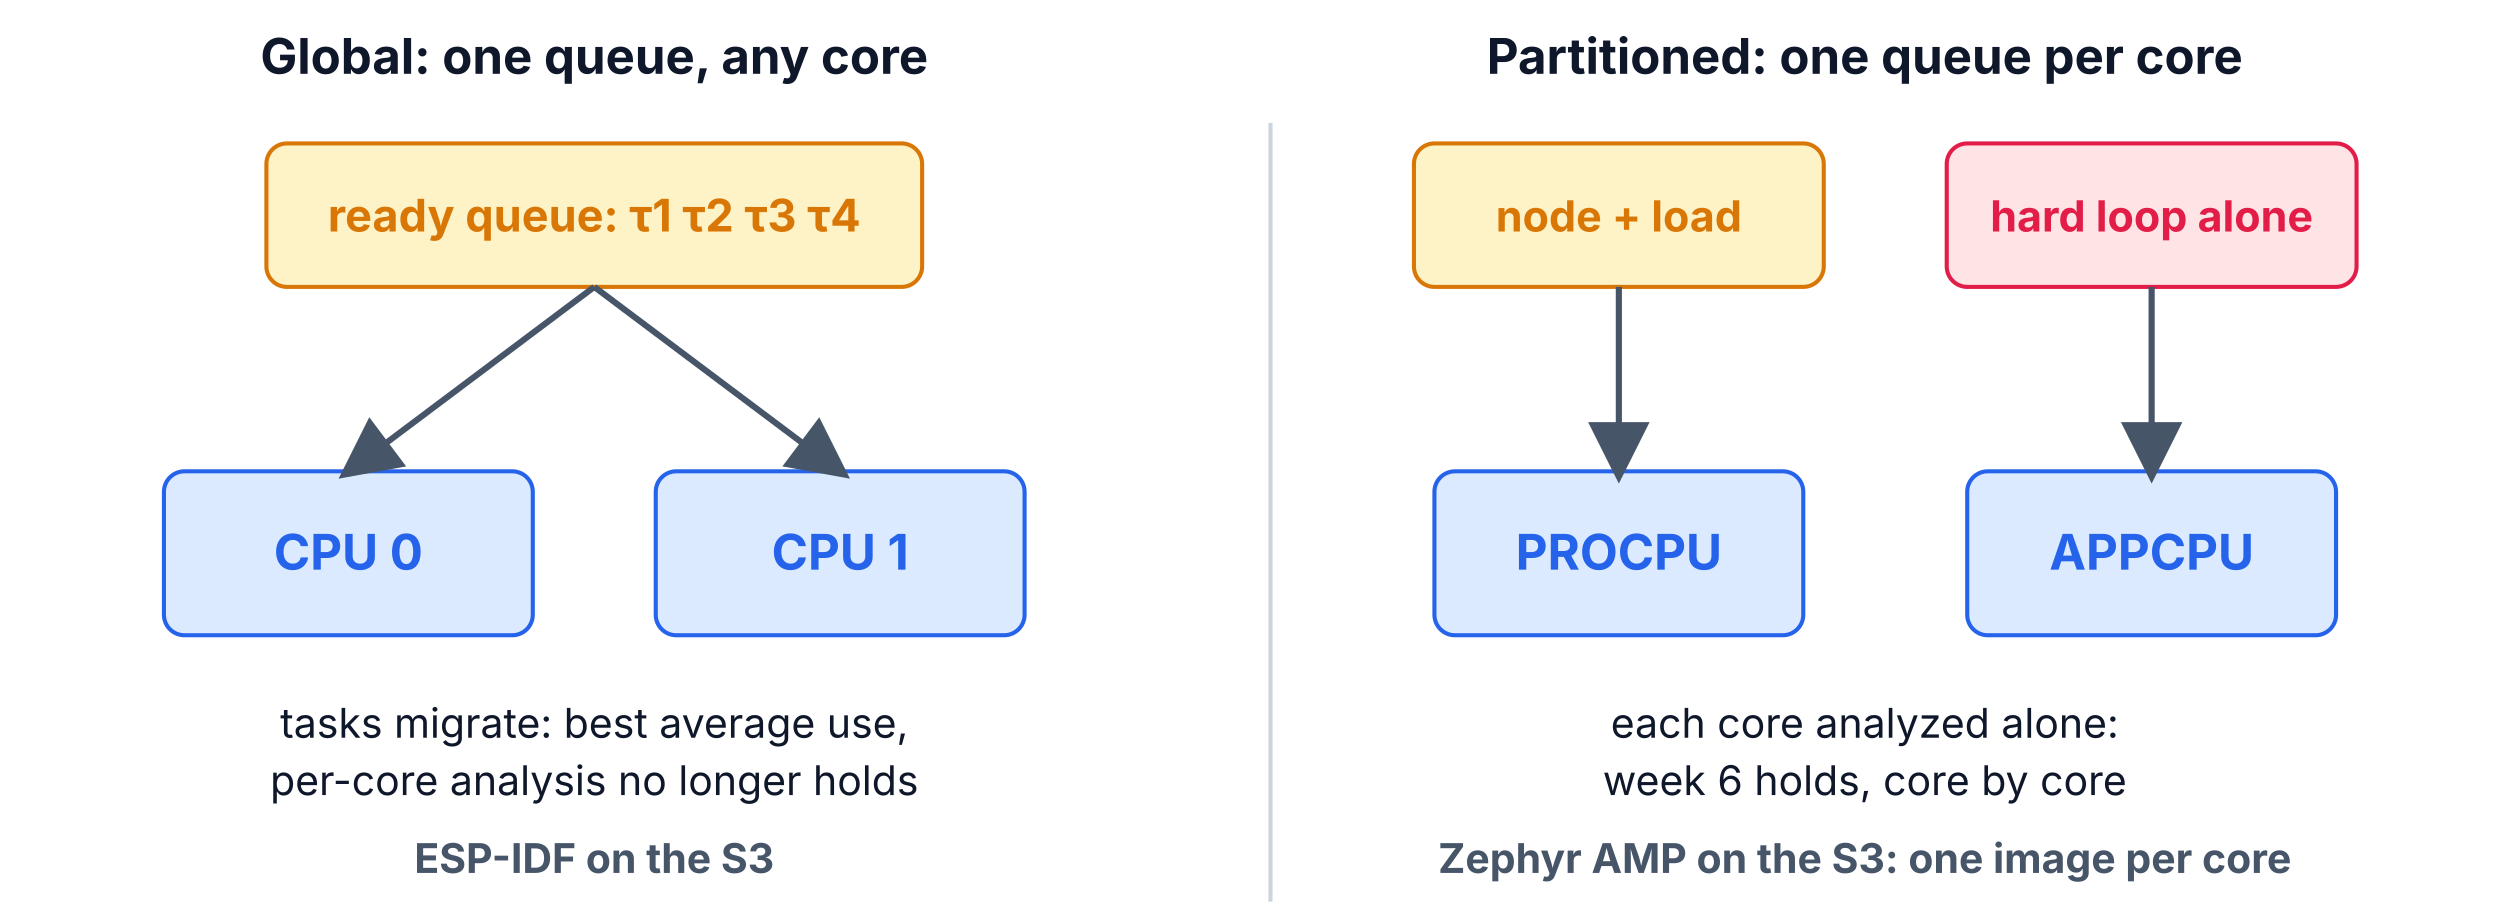
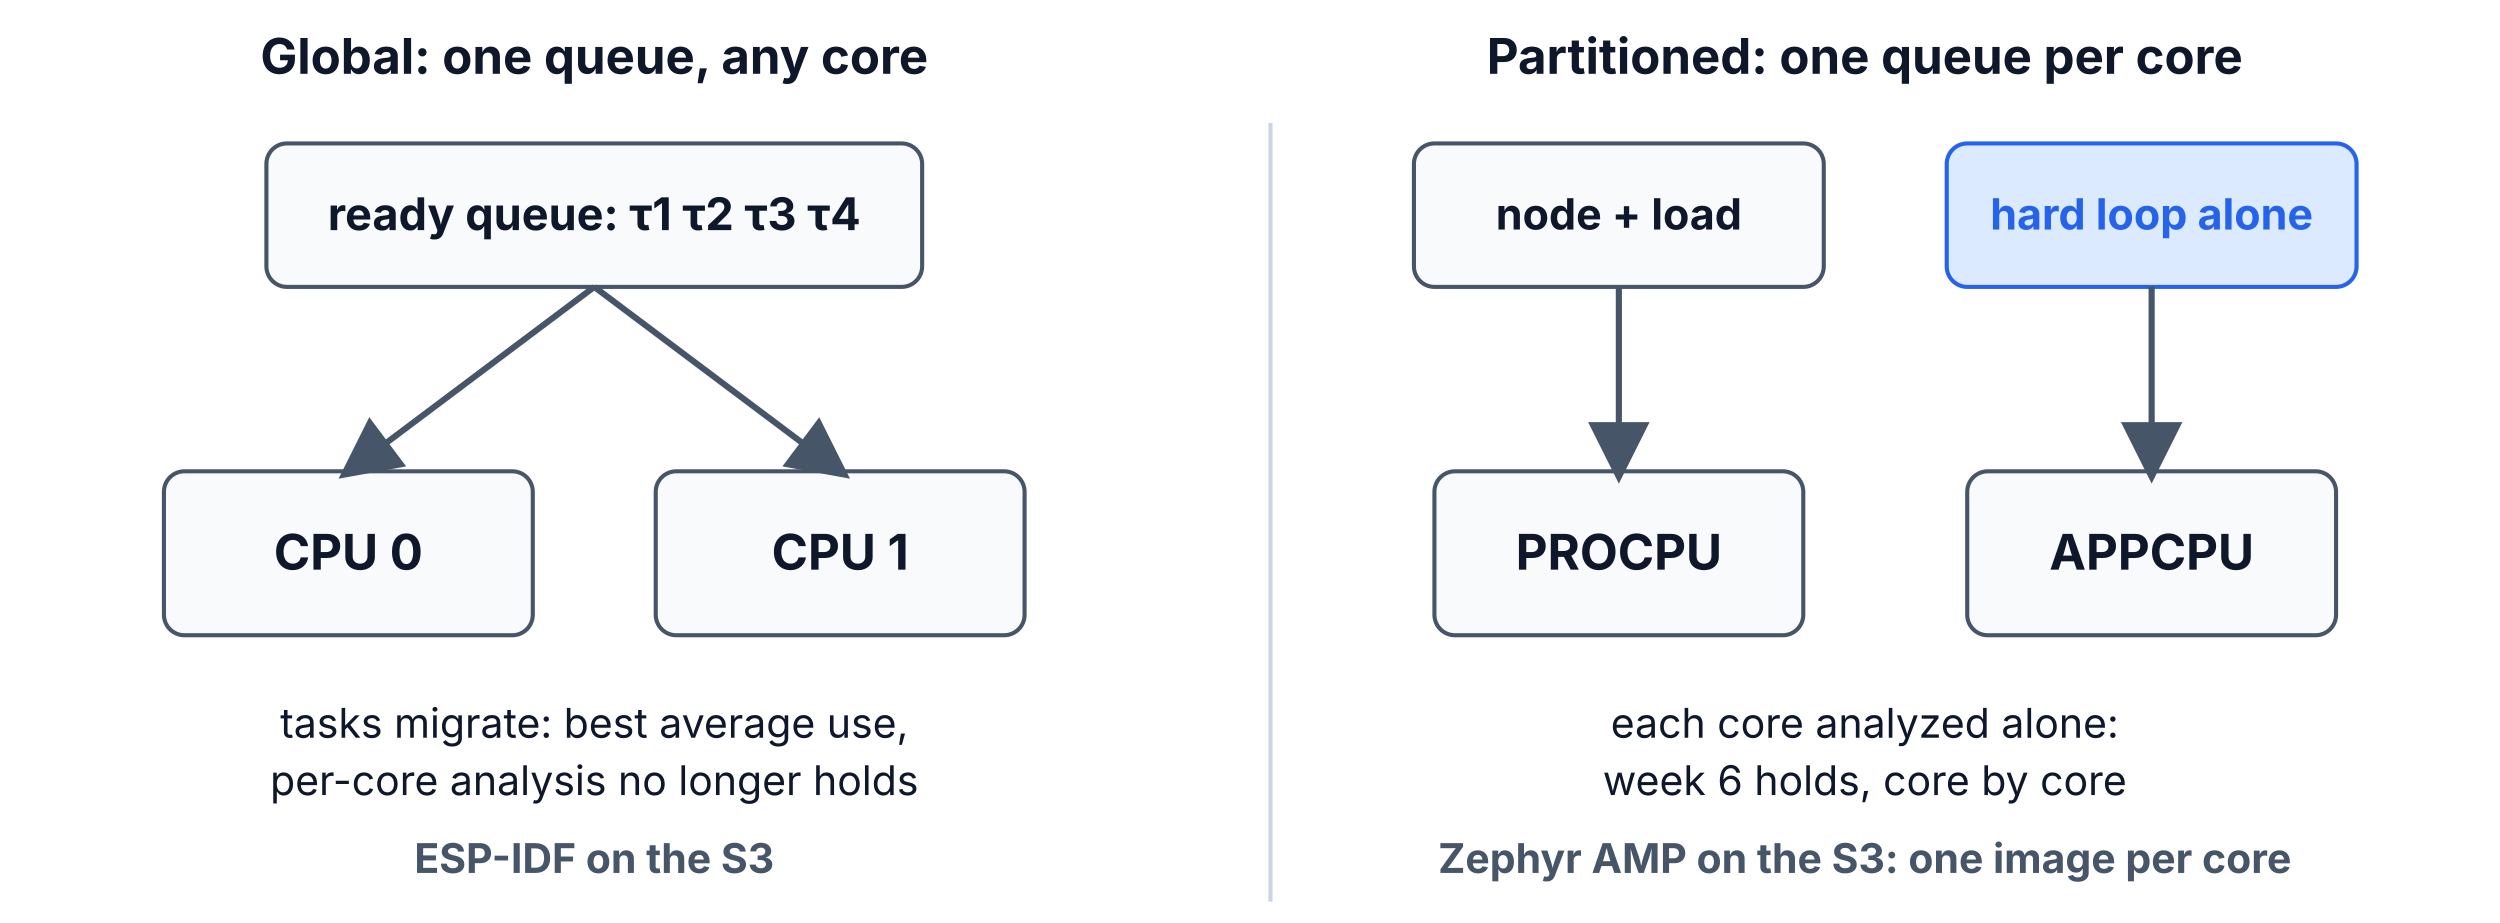
<svg xmlns="http://www.w3.org/2000/svg" viewBox="0 0 1220 450" font-family="Inter, 'Segoe UI', 'DejaVu Sans', Arial, sans-serif">
  <defs>
    <marker id="ar-ink" markerWidth="10" markerHeight="10" refX="8" refY="5" orient="auto">
      <path d="M0 0 L10 5 L0 10 Z" fill="#0f172a" />
    </marker>
    <marker id="ar-muted" markerWidth="10" markerHeight="10" refX="8" refY="5" orient="auto">
      <path d="M0 0 L10 5 L0 10 Z" fill="#475569" />
    </marker>
    <marker id="ar-c1" markerWidth="10" markerHeight="10" refX="8" refY="5" orient="auto">
      <path d="M0 0 L10 5 L0 10 Z" fill="#ea580c" />
    </marker>
    <marker id="ar-c2" markerWidth="10" markerHeight="10" refX="8" refY="5" orient="auto">
      <path d="M0 0 L10 5 L0 10 Z" fill="#2563eb" />
    </marker>
    <marker id="ar-c3" markerWidth="10" markerHeight="10" refX="8" refY="5" orient="auto">
      <path d="M0 0 L10 5 L0 10 Z" fill="#16a34a" />
    </marker>
    <marker id="ar-c4" markerWidth="10" markerHeight="10" refX="8" refY="5" orient="auto">
      <path d="M0 0 L10 5 L0 10 Z" fill="#0d9488" />
    </marker>
    <marker id="ar-c5" markerWidth="10" markerHeight="10" refX="8" refY="5" orient="auto">
      <path d="M0 0 L10 5 L0 10 Z" fill="#e11d48" />
    </marker>
    <marker id="ar-c6" markerWidth="10" markerHeight="10" refX="8" refY="5" orient="auto">
      <path d="M0 0 L10 5 L0 10 Z" fill="#7c3aed" />
    </marker>
    <marker id="ar-c7" markerWidth="10" markerHeight="10" refX="8" refY="5" orient="auto">
      <path d="M0 0 L10 5 L0 10 Z" fill="#d97706" />
    </marker>
    <marker id="ar-c8" markerWidth="10" markerHeight="10" refX="8" refY="5" orient="auto">
      <path d="M0 0 L10 5 L0 10 Z" fill="#db2777" />
    </marker>
  </defs>
  <text x="290.0" y="36.0" text-anchor="middle" font-size="24" font-weight="700" fill="#0f172a">Global: one queue, any core</text>
  <text x="910.0" y="36.0" text-anchor="middle" font-size="24" font-weight="700" fill="#0f172a">Partitioned: one queue per core</text>
-   <rect x="130.0" y="70.0" width="320.0" height="70.0" rx="10" fill="#fef3c7" stroke="#d97706" stroke-width="2" />
-   <text x="290.0" y="113.0" text-anchor="middle" font-size="22" font-weight="700" fill="#d97706">ready queue: τ1 τ2 τ3 τ4</text>
-   <rect x="80.0" y="230.0" width="180.0" height="80.0" rx="10" fill="#dbeafe" stroke="#2563eb" stroke-width="2" />
-   <text x="170.0" y="278.0" text-anchor="middle" font-size="24" font-weight="700" fill="#2563eb">CPU 0</text>
+   <rect x="130.0" y="70.0" width="320.0" height="70.0" rx="10" fill="#f8fafc" stroke="#475569" stroke-width="2" />
+   <text x="290.0" y="112.3" text-anchor="middle" font-size="22" font-weight="700" fill="#0f172a">ready queue: τ1 τ2 τ3 τ4</text>
+   <rect x="80.0" y="230.0" width="180.0" height="80.0" rx="10" fill="#f8fafc" stroke="#475569" stroke-width="2" />
+   <text x="170.0" y="278.0" text-anchor="middle" font-size="24" font-weight="700" fill="#0f172a">CPU 0</text>
  <line x1="290.0" y1="140.0" x2="170.0" y2="230.0" stroke="#475569" stroke-width="3" marker-end="url(#ar-muted)" />
-   <rect x="320.0" y="230.0" width="180.0" height="80.0" rx="10" fill="#dbeafe" stroke="#2563eb" stroke-width="2" />
-   <text x="410.0" y="278.0" text-anchor="middle" font-size="24" font-weight="700" fill="#2563eb">CPU 1</text>
+   <rect x="320.0" y="230.0" width="180.0" height="80.0" rx="10" fill="#f8fafc" stroke="#475569" stroke-width="2" />
+   <text x="410.0" y="278.0" text-anchor="middle" font-size="24" font-weight="700" fill="#0f172a">CPU 1</text>
  <line x1="290.0" y1="140.0" x2="410.0" y2="230.0" stroke="#475569" stroke-width="3" marker-end="url(#ar-muted)" />
  <text x="290.0" y="360.0" text-anchor="middle" font-size="20" font-weight="400" fill="#0f172a">tasks migrate: best average use,</text>
  <text x="290.0" y="388.0" text-anchor="middle" font-size="20" font-weight="400" fill="#0f172a">per-core analysis no longer holds</text>
  <text x="290.0" y="426.0" text-anchor="middle" font-size="20" font-weight="700" fill="#475569">ESP-IDF on the S3</text>
-   <rect x="690.0" y="70.0" width="200.0" height="70.0" rx="10" fill="#fef3c7" stroke="#d97706" stroke-width="2" />
-   <text x="790.0" y="113.0" text-anchor="middle" font-size="21" font-weight="700" fill="#d97706">node + load</text>
-   <rect x="700.0" y="230.0" width="180.0" height="80.0" rx="10" fill="#dbeafe" stroke="#2563eb" stroke-width="2" />
-   <text x="790.0" y="278.0" text-anchor="middle" font-size="24" font-weight="700" fill="#2563eb">PROCPU</text>
+   <rect x="690.0" y="70.0" width="200.0" height="70.0" rx="10" fill="#f8fafc" stroke="#475569" stroke-width="2" />
+   <text x="790.0" y="112.0" text-anchor="middle" font-size="21" font-weight="700" fill="#0f172a">node + load</text>
+   <rect x="700.0" y="230.0" width="180.0" height="80.0" rx="10" fill="#f8fafc" stroke="#475569" stroke-width="2" />
+   <text x="790.0" y="278.0" text-anchor="middle" font-size="24" font-weight="700" fill="#0f172a">PROCPU</text>
  <line x1="790.0" y1="140.0" x2="790.0" y2="230.0" stroke="#475569" stroke-width="3" marker-end="url(#ar-muted)" />
-   <rect x="950.0" y="70.0" width="200.0" height="70.0" rx="10" fill="#ffe4e6" stroke="#e11d48" stroke-width="2" />
-   <text x="1050.0" y="113.0" text-anchor="middle" font-size="21" font-weight="700" fill="#e11d48">hard loop alone</text>
-   <rect x="960.0" y="230.0" width="180.0" height="80.0" rx="10" fill="#dbeafe" stroke="#2563eb" stroke-width="2" />
-   <text x="1050.0" y="278.0" text-anchor="middle" font-size="24" font-weight="700" fill="#2563eb">APPCPU</text>
+   <rect x="950.0" y="70.0" width="200.0" height="70.0" rx="10" fill="#dbeafe" stroke="#2563eb" stroke-width="2" />
+   <text x="1050.0" y="112.0" text-anchor="middle" font-size="21" font-weight="700" fill="#2563eb">hard loop alone</text>
+   <rect x="960.0" y="230.0" width="180.0" height="80.0" rx="10" fill="#f8fafc" stroke="#475569" stroke-width="2" />
+   <text x="1050.0" y="278.0" text-anchor="middle" font-size="24" font-weight="700" fill="#0f172a">APPCPU</text>
  <line x1="1050.0" y1="140.0" x2="1050.0" y2="230.0" stroke="#475569" stroke-width="3" marker-end="url(#ar-muted)" />
  <line x1="620.0" y1="60.0" x2="620.0" y2="440.0" stroke="#cbd5e1" stroke-width="2" />
  <text x="910.0" y="360.0" text-anchor="middle" font-size="20" font-weight="400" fill="#0f172a">each core analyzed alone:</text>
  <text x="910.0" y="388.0" text-anchor="middle" font-size="20" font-weight="400" fill="#0f172a">week 6 holds, core by core</text>
  <text x="910.0" y="426.0" text-anchor="middle" font-size="20" font-weight="700" fill="#475569">Zephyr AMP on the S3: one image per core</text>
</svg>
